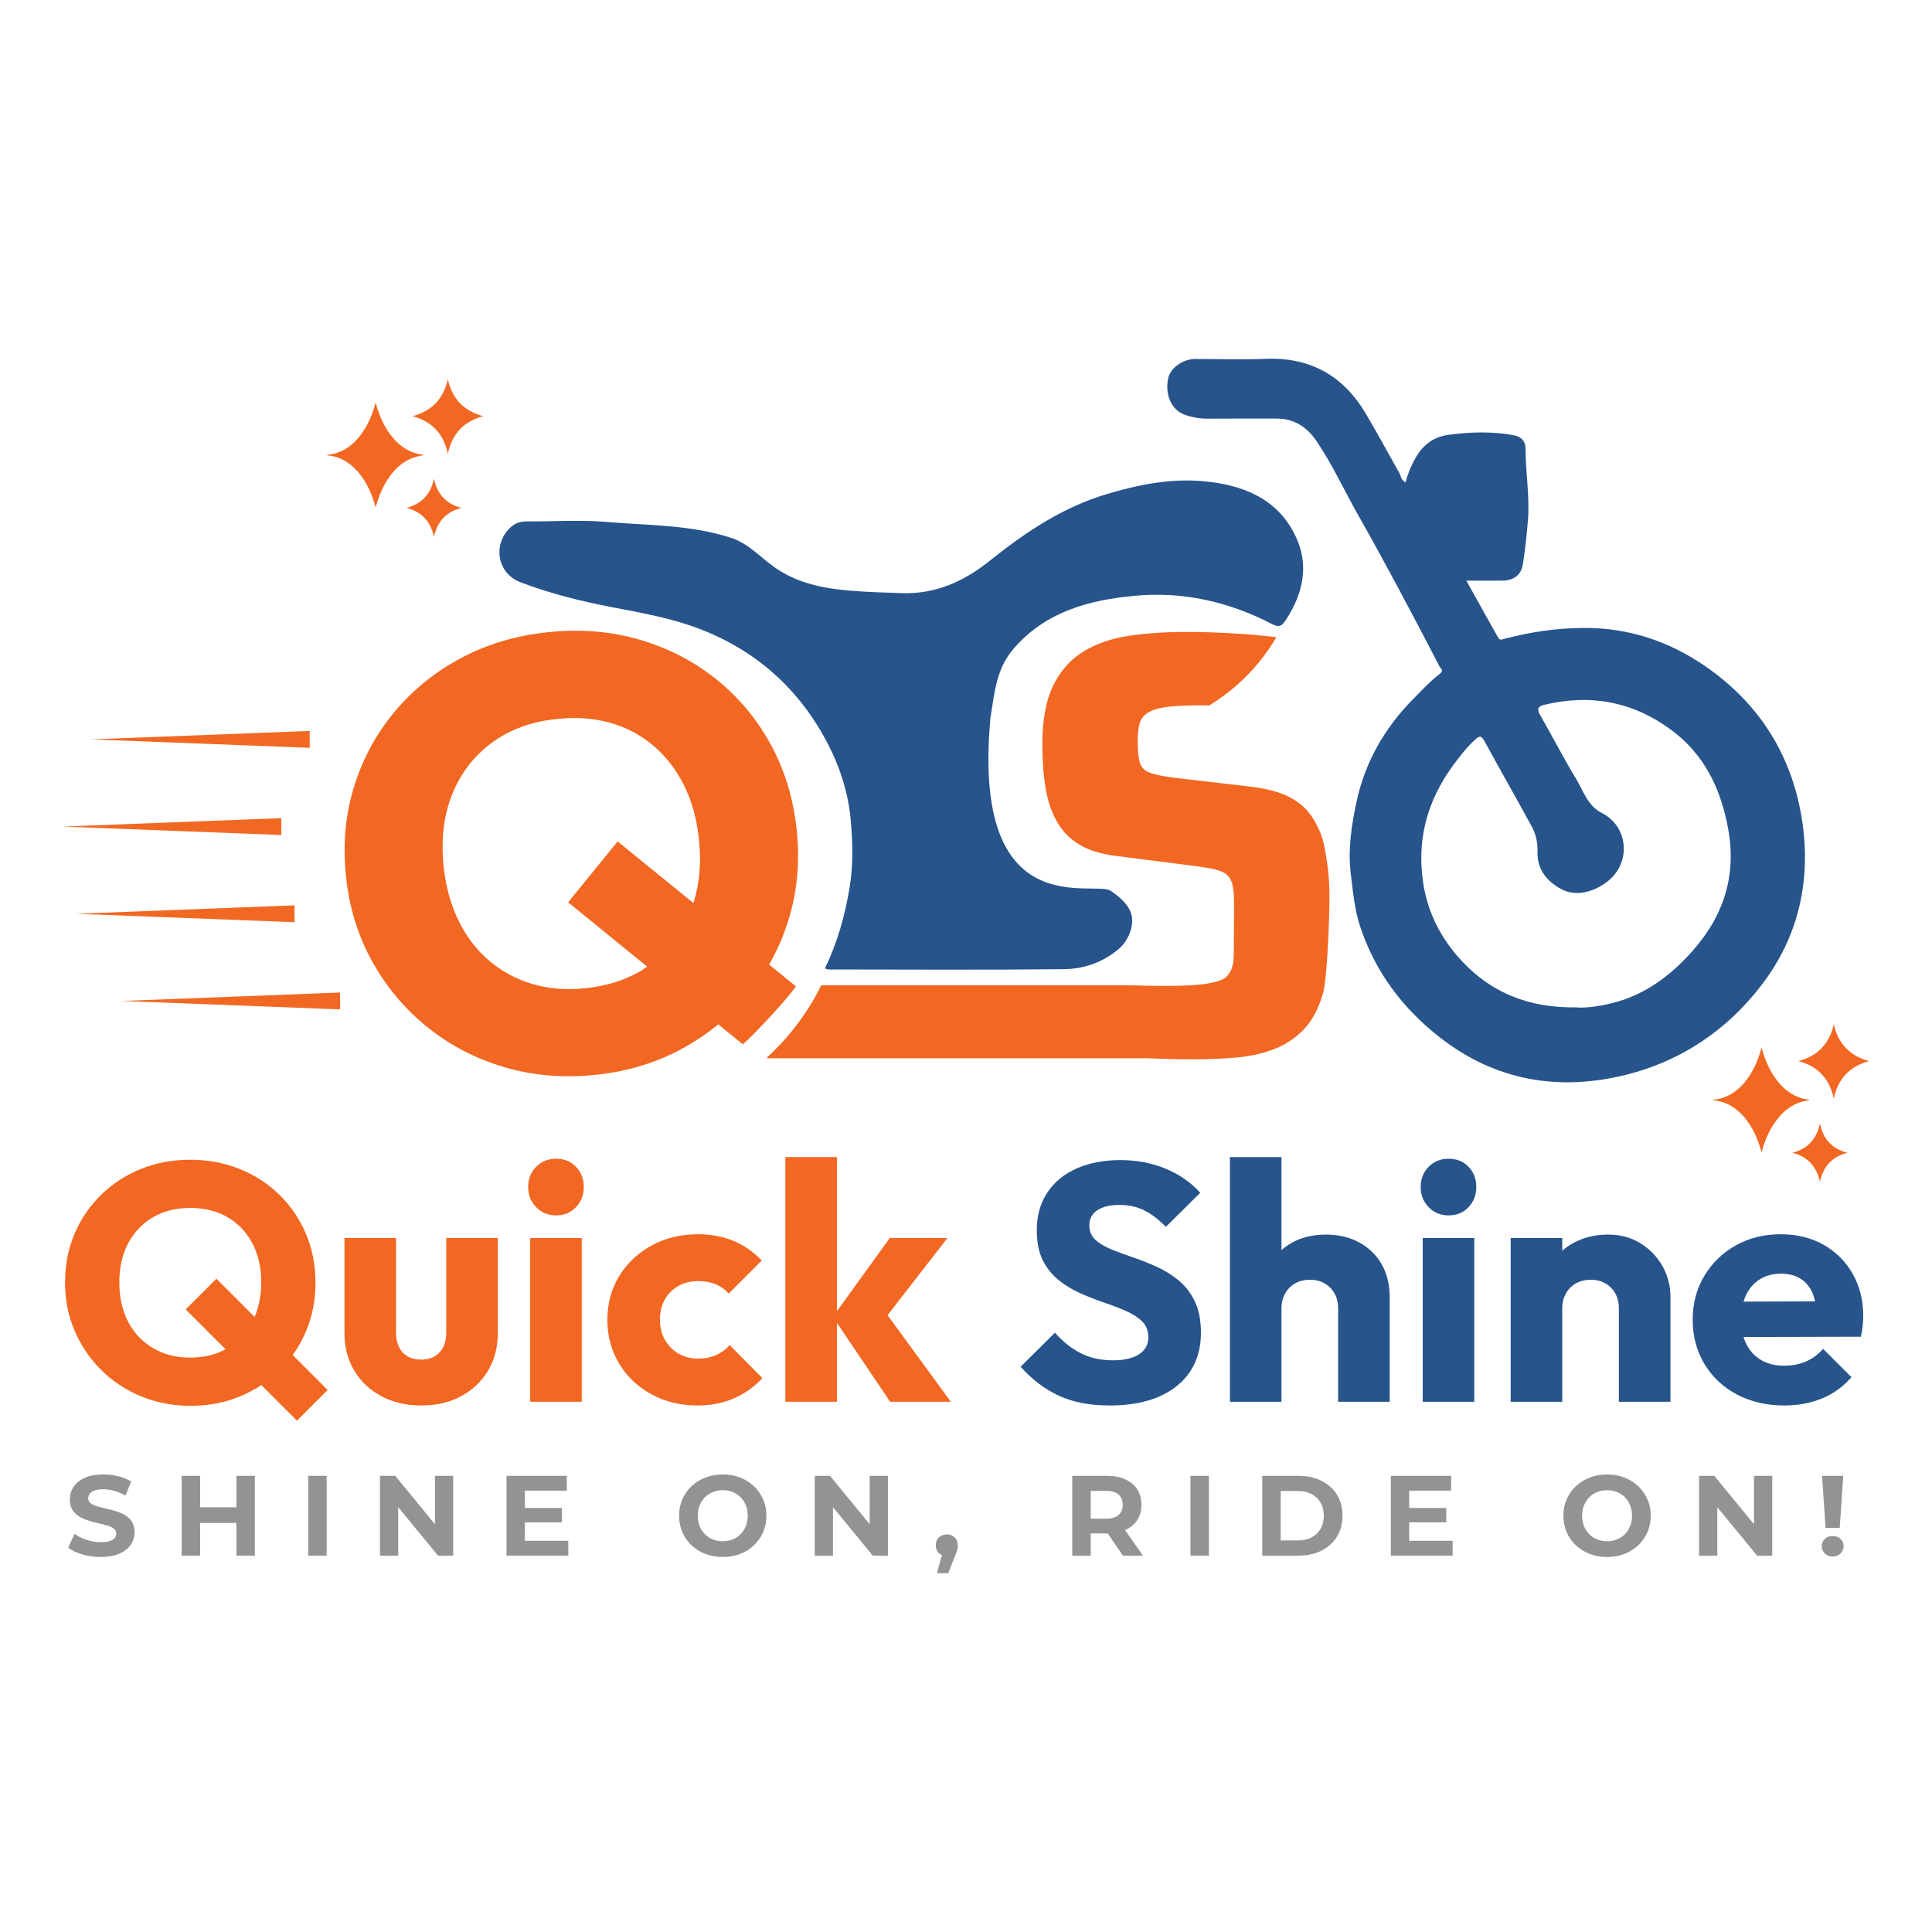
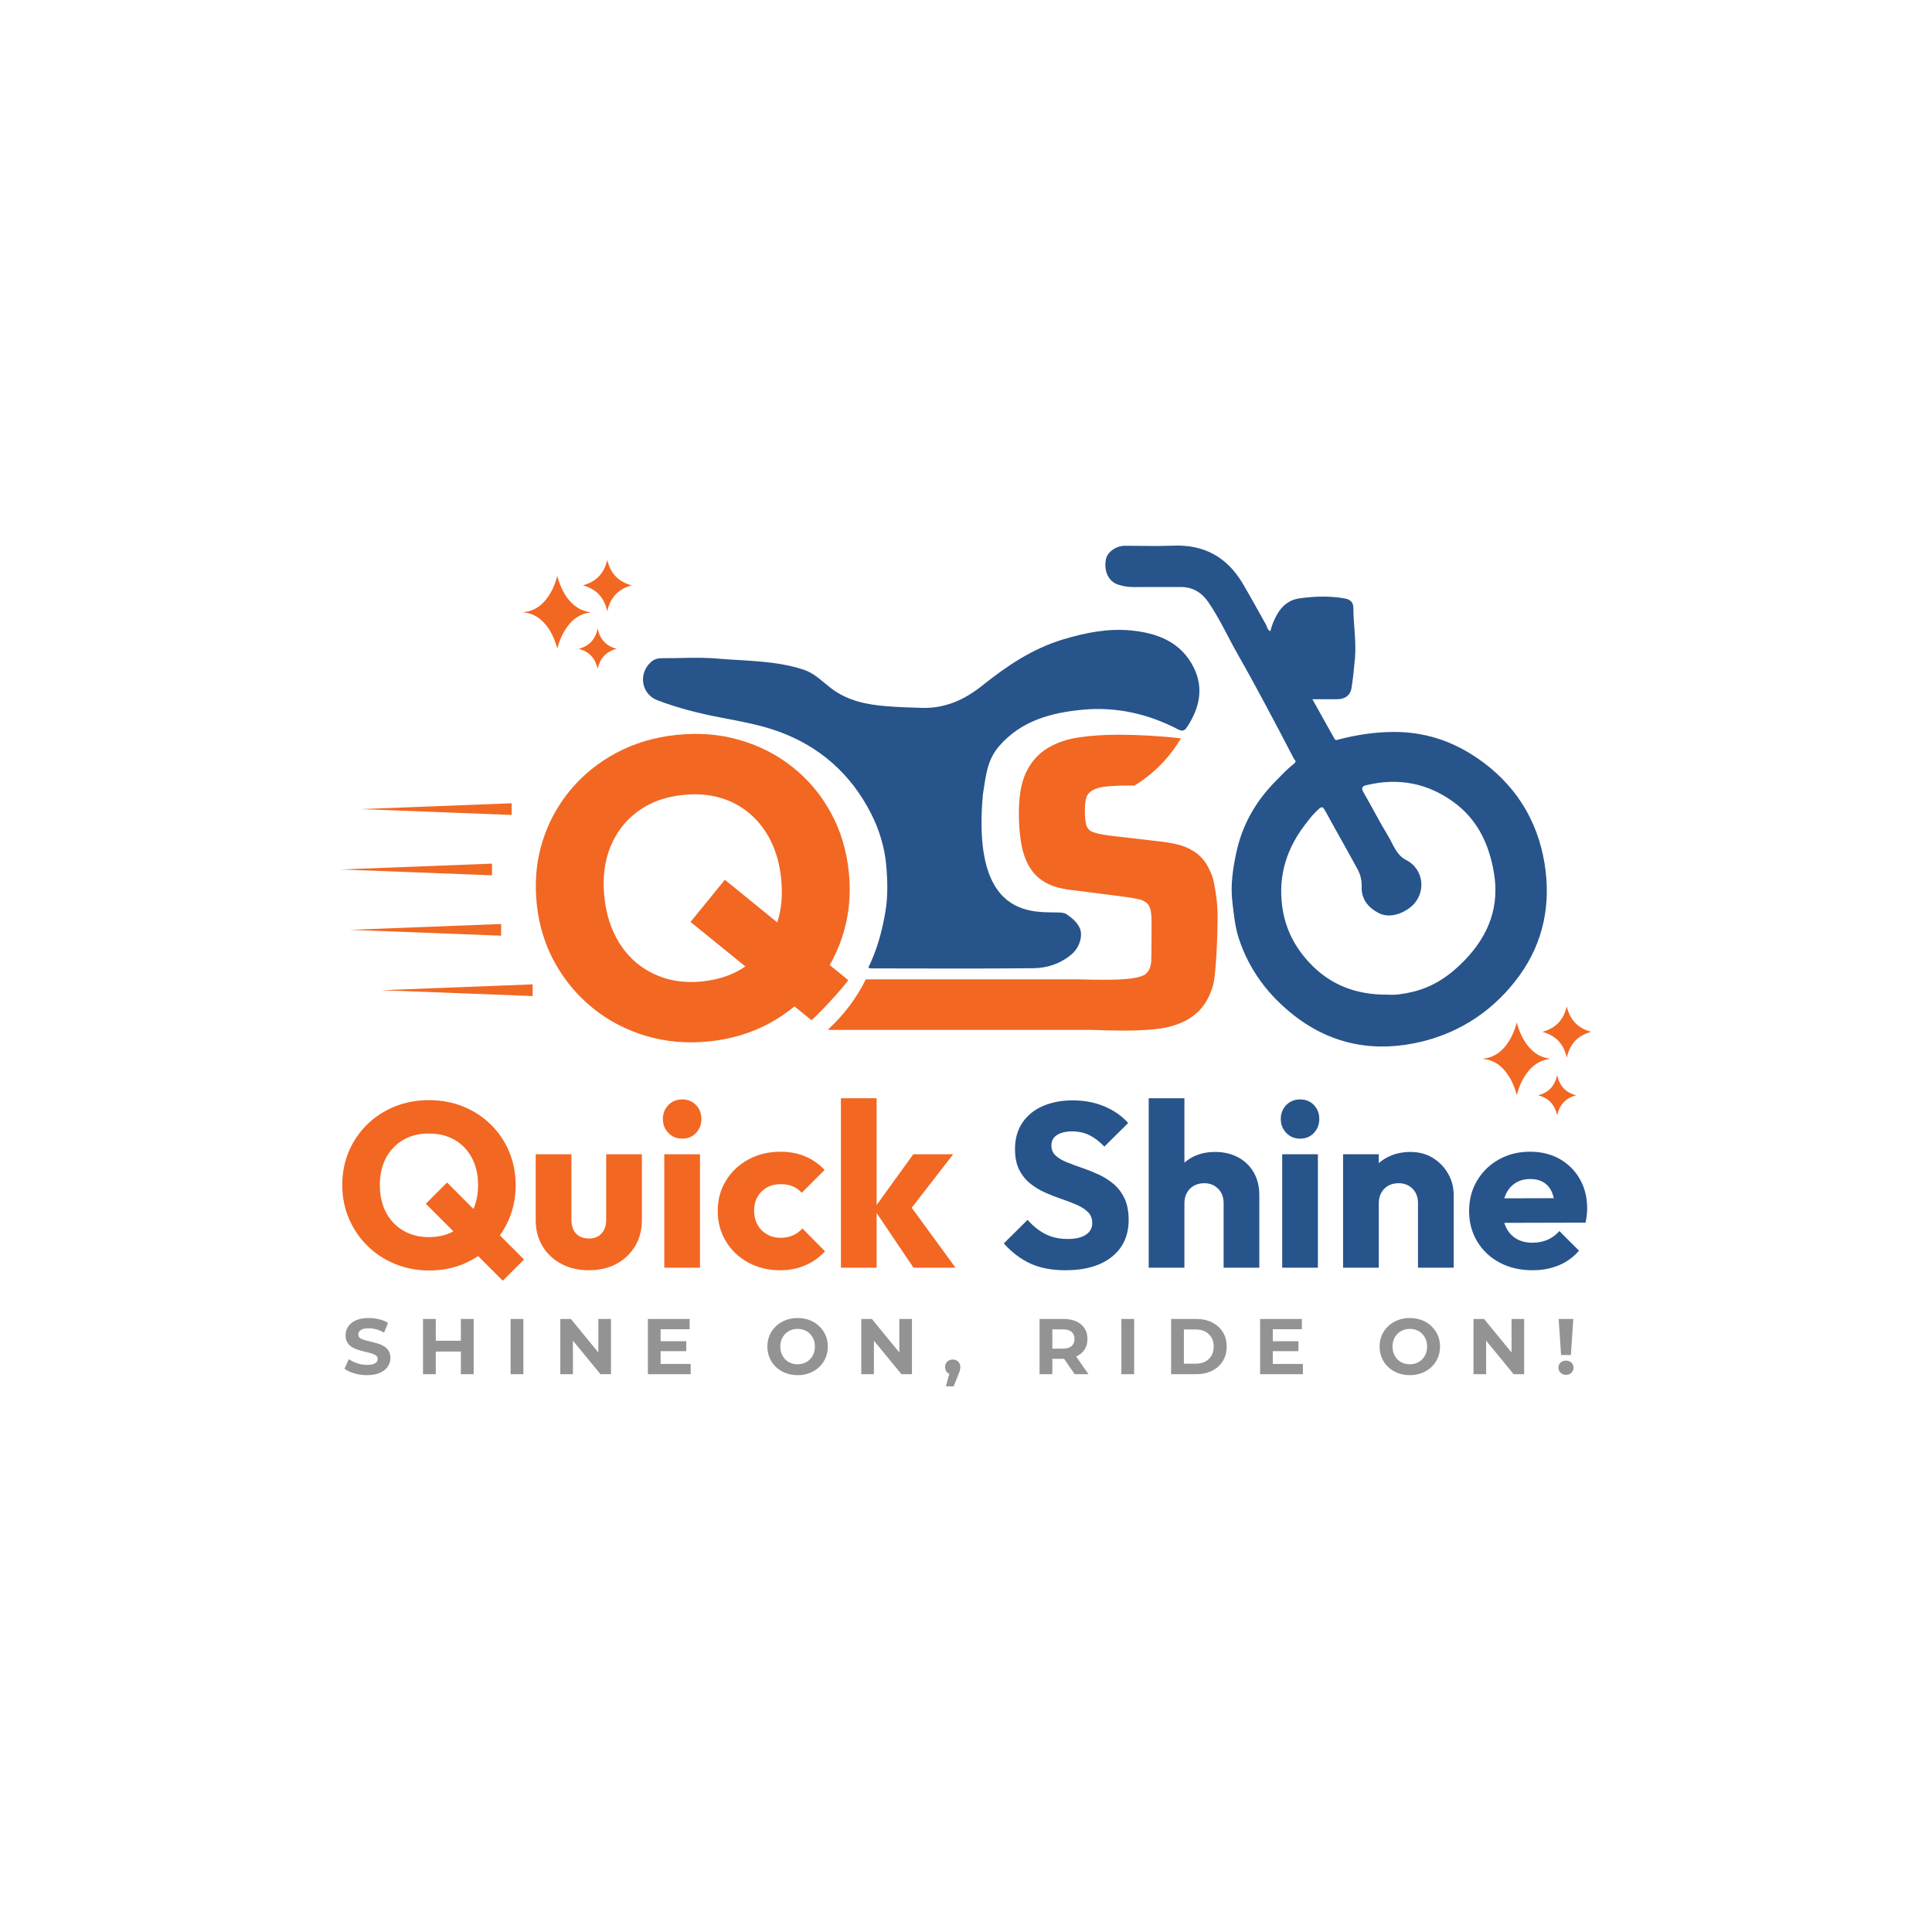
- <svg xmlns="http://www.w3.org/2000/svg" viewBox="-29.2 -167.1 900 900">
-   <rect x="-29.2" y="-167.1" width="900" height="900" fill="#ffffff" />
+ <svg xmlns="http://www.w3.org/2000/svg" viewBox="-229.2 -367.1 1300 1300">
+   <rect x="-229.2" y="-367.1" width="1300" height="1300" fill="#ffffff" />
  <g>
    <g id="XMLID_2_">
      <path id="XMLID_19_" fill="#27548B" d="M625.579,57.623c0.987-3.975,2.515-7.665,4.508-11.2c3.442-6.104,8.249-9.98,15.401-10.951    c10.173-1.381,20.307-1.691,30.435,0.169c3.413,0.627,5.527,2.65,5.535,6.315c0.023,11.207,2.01,22.359,1.084,33.581    c-0.55,6.661-1.267,13.32-2.265,19.927c-0.811,5.37-4.371,7.913-9.758,7.92c-5.364,0.007-10.729,0.002-16.662,0.002    c5.06,9.065,9.94,17.866,14.896,26.624c0.784,1.385,1.823,0.735,3.197,0.377c11.94-3.106,23.987-4.898,36.46-4.975    c20.921-0.129,39.6,6.07,56.589,17.722c24.871,17.058,40.096,40.814,45.026,70.344c4.559,27.304-0.521,53.471-16.963,76.047    c-16.307,22.391-38.672,37.707-65.511,44.229c-30.651,7.448-59.831,2.642-85.505-17.196c-17.756-13.72-30.741-30.974-37.72-52.326    c-2.499-7.646-3.234-15.796-4.238-23.882c-1.449-11.661,0.241-22.742,2.613-33.841c3.957-18.516,13.023-34.402,26.31-47.861    c4.014-4.066,7.922-8.321,12.414-11.795c2.273-1.758,0.489-2.489,0.03-3.372c-6.333-12.194-12.695-24.374-19.2-36.477    c-6.082-11.316-12.197-22.617-18.561-33.775c-6.718-11.78-12.281-24.231-20.008-35.41c-4.284-6.197-10.335-9.94-18.224-9.931    c-10.73,0.011-21.46-0.048-32.19,0.031c-3.657,0.027-7.229-0.635-10.568-1.813c-6.195-2.185-9.265-9.31-7.76-16.865    c0.972-4.882,6.811-9.098,12.651-9.103c10.915-0.01,21.844,0.358,32.742-0.08c20.815-0.837,36.236,7.834,46.708,25.561    c5.355,9.064,10.382,18.322,15.552,27.495C623.453,54.634,623.48,56.688,625.579,57.623z M704.761,302.166    c4.743,0.433,10.877-0.474,16.867-1.935c13.88-3.385,25.046-11.084,34.911-21.385c16.182-16.899,23.54-36.265,19.334-59.66    c-3.355-18.66-11-34.798-26.61-46.312c-17.871-13.181-37.711-16.835-59.216-11.605c-2.209,0.537-3.598,1.585-1.967,4.414    c5.7,9.89,10.887,20.084,16.812,29.832c3.463,5.697,5.42,12.698,12.056,16.066c12.502,6.346,13.745,23.127,2.895,31.781    c-6.159,4.912-14.689,7.441-21.523,3.837c-6.851-3.613-11.586-9.24-11.29-17.708c0.141-4.05-0.752-7.962-2.614-11.414    c-6.771-12.549-13.89-24.91-20.718-37.429c-3.195-5.858-3.012-5.93-7.973-1.024c-2.075,2.052-3.804,4.363-5.612,6.644    c-13.206,16.662-19.432,35.112-16.526,56.636c2.009,14.878,8.447,27.339,18.444,37.955    C665.816,295.501,683.124,302.425,704.761,302.166z" />
      <path id="XMLID_18_" fill="#27548B" d="M355.059,284.054c5.884-12.107,9.363-24.724,11.534-37.811    c1.706-10.283,1.435-20.628,0.565-30.775c-1.05-12.249-4.661-24.197-10.299-35.255c-13.437-26.353-34.221-44.839-61.878-54.989    c-12.543-4.603-25.868-6.936-39.044-9.464c-14.56-2.793-28.954-6.372-42.804-11.681c-10.917-4.184-12.979-18.053-4.236-25.758    c2.175-1.916,4.603-2.561,7.472-2.539c12.212,0.094,24.498-0.808,36.621,0.233c19.563,1.681,39.44,1.243,58.468,7.47    c7.815,2.558,13.154,8.567,19.458,13.173c10.934,7.989,23.345,10.369,36.378,11.428c7.866,0.639,15.723,0.872,23.602,1.128    c15.803,0.513,28.986-5.486,40.996-15.109c16.398-13.139,33.689-24.745,54.099-30.916c14.848-4.489,29.987-7.538,45.487-6.107    c18.021,1.664,34.218,7.825,42.722,25.309c6.631,13.632,3.709,26.889-4.415,39.337c-1.959,3.002-3.221,3.542-6.597,1.794    c-19.992-10.352-41.432-15.186-63.793-13.082c-21.218,1.997-41.471,7.328-56.373,24.6c-8.082,9.367-8.848,19.895-10.82,32.18    c-8.997,97.36,48.254,75.407,55.966,80.65c3.651,2.482,7.142,5.29,9.045,9.232c2.604,5.394-0.154,13.506-5.271,17.862    c-7.424,6.321-16.369,9.326-25.708,9.425c-36.449,0.385-72.904,0.153-109.357,0.132    C356.391,284.518,355.905,284.277,355.059,284.054z" />
      <g id="XMLID_11_">
        <path id="XMLID_12_" fill="#F26722" d="M329.077,282.236l-35.255-28.658l-35.292-28.698l-23.08,28.354l36.88,29.981     l33.062,26.867l11.418,9.281c4.488-3.578,21.135-21.53,24.762-26.971L329.077,282.236z M258.53,224.879l-23.08,28.354     l36.88,29.981c0.518-0.351,1.018-0.722,1.518-1.093c8.315-6.18,14.481-14.285,18.48-24.317c0.555-1.381,1.053-2.783,1.494-4.226     L258.53,224.879z M341.945,219.683c-1.516-14.685-5.55-28.02-12.124-40.007c-6.573-11.987-15.08-22.156-25.558-30.508     c-10.479-8.333-22.341-14.44-35.588-18.301c-13.265-3.881-27.426-5.031-42.501-3.471c-14.88,1.528-28.408,5.536-40.587,12.045     c-12.178,6.489-22.558,14.89-31.098,25.187c-8.561,10.315-14.835,21.957-18.822,34.927c-3.988,12.989-5.223,26.816-3.708,41.52     c1.502,14.509,5.58,27.748,12.232,39.719c6.671,11.971,15.235,22.181,25.729,30.612c10.475,8.45,22.412,14.637,35.752,18.598     c13.36,3.943,27.48,5.15,42.359,3.622c14.88-1.528,28.372-5.596,40.456-12.166c6.072-3.303,11.714-7.109,16.906-11.377     c5.112-4.194,9.792-8.851,14.022-13.952c3.64-4.383,6.86-8.995,9.662-13.894c3.816-6.594,6.852-13.664,9.146-21.189     C342.213,247.98,343.448,234.192,341.945,219.683z M258.53,224.879l-23.08,28.354l36.88,29.981     c-8.02,5.549-17.692,8.878-29.038,10.066c-8.846,0.908-17.051,0.224-24.615-2.031c-7.564-2.275-14.282-5.902-20.133-10.917     c-5.832-5.015-10.569-11.235-14.193-18.68c-3.624-7.426-5.929-15.855-6.894-25.267c-1.297-12.634,0.059-23.869,4.089-33.705     c4.03-9.836,10.191-17.805,18.523-23.907c8.312-6.083,18.424-9.747,30.277-10.975c9.061-0.939,17.345-0.311,24.894,1.866     c7.568,2.159,14.268,5.765,20.119,10.761c5.851,5.015,10.571,11.196,14.198,18.544c3.609,7.328,5.895,15.717,6.861,25.129     c1.113,10.721,0.254,20.554-2.595,29.478L258.53,224.879z" />
      </g>
      <g id="XMLID_9_">
        <path fill="#F26722" d="M590.097,251.033c0,10.055-1.025,37.96-3.057,44.834c-2.032,6.91-4.93,12.353-8.677,16.347     c-3.746,3.994-8.253,7.069-13.519,9.19c-5.284,2.138-11.098,3.481-17.495,4.082c-6.38,0.601-13.148,0.884-20.288,0.884     c-6.715,0-13.996-0.177-21.79-0.477H328.478c-0.283,0-0.424-0.353-0.212-0.548c10.268-9.419,18.768-20.694,25.024-33.294     c0.053-0.124,0.159-0.177,0.283-0.177h143.516c0.548,0.018,1.113,0.035,1.643,0.053c2.35,0.071,4.524,0.106,6.539,0.159     c3.022,0.071,5.673,0.088,8.005,0.088c8.165,0,14.367-0.283,18.626-0.884c4.241-0.583,7.387-1.484,9.437-2.668     c0.018-0.018,0.035-0.035,0.035-0.035c1.361-1.184,2.315-2.439,2.916-3.817c0.583-1.343,0.972-2.969,1.149-4.842     c0.177-1.873,0.247-23.433,0.247-25.819c0-3.57-0.212-6.415-0.636-8.553c-0.424-2.121-1.255-3.764-2.545-4.983     c-1.29-1.184-3.181-2.068-5.743-2.669c-2.562-0.583-5.867-1.149-9.949-1.661l-35.981-4.595     c-6.98-0.848-12.689-2.598-17.107-5.231s-7.917-6.15-10.462-10.586c-2.545-4.418-4.347-9.667-5.355-15.693     c-1.025-6.044-1.537-12.812-1.537-20.305c0-3.64,0.177-7.051,0.513-10.214c0.725-6.927,2.244-12.742,4.577-17.46     c3.411-6.892,8.129-12.176,14.173-15.834c6.044-3.658,13.113-6.079,21.189-7.263s16.895-1.785,26.42-1.785     c6.804,0,13.855,0.212,21.171,0.636c7.334,0.424,14.208,1.007,20.676,1.785c0.106,0.018,0.212,0.018,0.3,0.035     c-7.617,12.989-18.379,23.928-31.227,31.757c-1.025-0.018-2.032-0.018-3.022-0.018c-6.627,0-11.911,0.212-15.817,0.636     c-3.906,0.424-6.981,1.219-9.19,2.439c-2.386,1.361-3.87,3.146-4.453,5.337c-0.3,1.096-0.53,2.35-0.672,3.729     c-0.159,1.414-0.23,2.969-0.23,4.683c0,4.259,0.336,7.546,1.007,9.843c0.689,2.297,2.227,3.87,4.612,4.736     c2.368,0.848,6.026,1.608,10.957,2.28l34.973,4.082c4.754,0.512,9.154,1.361,13.13,2.545c4.011,1.202,7.67,3.075,10.992,5.62     c3.305,2.562,6.079,6.203,8.288,10.974c1.184,2.209,2.138,4.895,2.81,8.041c0.689,3.163,1.272,6.768,1.785,10.851     C589.849,241.348,590.097,245.943,590.097,251.033z" />
      </g>
      <g id="XMLID_10_">
        <path id="XMLID_29_" fill="#F26722" d="M168.081,44.946c-1.013,0.205-2.034,0.36-3.027,0.62     c-5.117,1.339-9.03,4.417-12.179,8.555c-3.353,4.406-5.521,9.38-6.931,14.706c-0.026,0.097-0.059,0.192-0.151,0.487     c-0.308-1.033-0.546-1.889-0.817-2.735c-1.696-5.275-4.09-10.177-7.835-14.325c-3.705-4.104-8.201-6.738-13.809-7.229     c-0.066-0.006-0.172-0.012-0.138-0.217c1.373-0.142,2.754-0.386,4.101-0.798c4.768-1.461,8.428-4.441,11.399-8.345     c3.354-4.407,5.516-9.384,6.931-14.709c0.025-0.096,0.06-0.189,0.156-0.486c0.489,1.686,0.915,3.189,1.458,4.653     c1.888,5.101,4.446,9.79,8.369,13.638c3.39,3.325,7.405,5.397,12.149,5.978C167.874,44.753,168.034,44.709,168.081,44.946z" />
        <path id="XMLID_28_" fill="#F26722" d="M179.418,44.238c-1.979-9.294-7.406-15.029-16.448-17.461     c8.981-2.388,14.427-8.109,16.452-17.187c2.018,9.061,7.473,14.799,16.49,17.187C186.863,29.162,181.41,34.945,179.418,44.238z" />
        <path id="XMLID_26_" fill="#F26722" d="M172.957,55.882c1.51,7.07,5.529,11.753,12.844,13.599     c-7.248,1.81-11.257,6.445-12.842,13.451c-1.578-6.958-5.554-11.623-12.829-13.448C167.459,67.616,171.46,62.916,172.957,55.882z     " />
      </g>
      <g id="XMLID_4_">
        <path id="XMLID_7_" fill="#F26722" d="M813.704,345.373c-1.013,0.205-2.034,0.36-3.027,0.62     c-5.117,1.339-9.03,4.417-12.179,8.555c-3.353,4.406-5.521,9.38-6.931,14.706c-0.026,0.097-0.059,0.192-0.151,0.487     c-0.308-1.033-0.546-1.889-0.817-2.735c-1.696-5.275-4.09-10.177-7.835-14.325c-3.705-4.104-8.201-6.738-13.809-7.229     c-0.066-0.006-0.172-0.012-0.138-0.217c1.373-0.142,2.754-0.386,4.101-0.798c4.768-1.461,8.428-4.441,11.399-8.345     c3.354-4.407,5.516-9.384,6.931-14.709c0.025-0.096,0.06-0.189,0.156-0.486c0.489,1.686,0.916,3.189,1.458,4.653     c1.888,5.101,4.446,9.79,8.368,13.638c3.39,3.325,7.405,5.397,12.149,5.978C813.497,345.179,813.657,345.136,813.704,345.373z" />
        <path id="XMLID_6_" fill="#F26722" d="M825.041,344.665c-1.979-9.294-7.406-15.029-16.448-17.461     c8.981-2.388,14.427-8.109,16.452-17.187c2.018,9.061,7.473,14.799,16.49,17.187     C832.486,329.589,827.033,335.372,825.041,344.665z" />
        <path id="XMLID_5_" fill="#F26722" d="M818.58,356.309c1.51,7.07,5.529,11.753,12.844,13.599     c-7.248,1.81-11.257,6.445-12.842,13.451c-1.578-6.958-5.554-11.623-12.829-13.448     C813.082,368.043,817.083,363.343,818.58,356.309z" />
      </g>
      <g>
        <path fill="#F26722" d="M59.673,487.783c-8.271,0-15.965-1.467-23.081-4.396c-7.121-2.93-13.322-7.012-18.607-12.247     c-5.287-5.233-9.421-11.329-12.405-18.293c-2.983-6.96-4.475-14.47-4.475-22.532c0-8.164,1.465-15.702,4.397-22.61     c2.929-6.908,7.038-12.954,12.325-18.135c5.284-5.182,11.462-9.21,18.528-12.091c7.066-2.878,14.733-4.317,23.004-4.317     c8.373,0,16.093,1.439,23.159,4.317c7.066,2.881,13.241,6.909,18.529,12.091c5.284,5.181,9.394,11.254,12.325,18.214     c2.93,6.962,4.396,14.523,4.396,22.689c0,8.062-1.466,15.572-4.396,22.532c-2.932,6.962-7.041,13.032-12.325,18.214     c-5.287,5.182-11.438,9.239-18.45,12.169C75.583,486.315,67.94,487.783,59.673,487.783z M59.359,465.329     c6.697,0,12.507-1.464,17.428-4.396c4.92-2.93,8.766-7.039,11.541-12.326c2.772-5.284,4.161-11.383,4.161-18.293     c0-5.233-0.785-9.97-2.355-14.209c-1.571-4.24-3.823-7.902-6.752-10.991c-2.932-3.086-6.414-5.442-10.442-7.066     c-4.03-1.622-8.557-2.433-13.581-2.433c-6.595,0-12.353,1.439-17.273,4.317c-4.921,2.881-8.768,6.909-11.541,12.09     c-2.774,5.182-4.161,11.281-4.161,18.293c0,5.236,0.786,9.998,2.356,14.289c1.57,4.293,3.82,7.983,6.752,11.069     c2.93,3.089,6.411,5.472,10.441,7.145C49.962,464.493,54.437,465.329,59.359,465.329z M109.132,494.692l-51.815-51.816     l14.288-14.288l51.816,51.815L109.132,494.692z" />
        <path fill="#F26722" d="M167.069,487.626c-7.015,0-13.216-1.44-18.607-4.318c-5.393-2.878-9.605-6.855-12.64-11.933     c-3.037-5.076-4.554-10.913-4.554-17.507v-44.279h24.023v43.965c0,2.618,0.445,4.868,1.335,6.752     c0.888,1.884,2.223,3.351,4.004,4.396c1.778,1.048,3.926,1.57,6.438,1.57c3.557,0,6.383-1.124,8.478-3.375     c2.093-2.25,3.14-5.363,3.14-9.343v-43.965h24.024v44.121c0,6.701-1.519,12.588-4.554,17.664     c-3.037,5.079-7.223,9.056-12.562,11.933C180.259,486.186,174.08,487.626,167.069,487.626z" />
        <path fill="#F26722" d="M229.874,399.068c-3.768,0-6.884-1.281-9.343-3.847c-2.461-2.564-3.69-5.677-3.69-9.343     c0-3.768,1.229-6.908,3.69-9.421c2.458-2.512,5.574-3.768,9.343-3.768c3.768,0,6.855,1.256,9.264,3.768     c2.406,2.513,3.612,5.653,3.612,9.421c0,3.665-1.205,6.779-3.612,9.343C236.729,397.787,233.642,399.068,229.874,399.068z      M217.784,485.899v-76.31h24.023v76.31H217.784z" />
        <path fill="#F26722" d="M295.661,487.626c-7.85,0-14.97-1.728-21.354-5.182c-6.386-3.454-11.411-8.216-15.074-14.289     c-3.665-6.069-5.496-12.875-5.496-20.412c0-7.64,1.857-14.47,5.574-20.491c3.714-6.018,8.766-10.755,15.152-14.21     c6.383-3.454,13.554-5.182,21.51-5.182c5.967,0,11.436,1.021,16.408,3.062c4.97,2.042,9.394,5.103,13.268,9.185l-15.388,15.388     c-1.781-1.987-3.847-3.454-6.203-4.396c-2.355-0.942-5.051-1.414-8.087-1.414c-3.454,0-6.516,0.761-9.185,2.277     c-2.67,1.519-4.764,3.612-6.28,6.281c-1.519,2.669-2.277,5.785-2.277,9.343c0,3.56,0.758,6.7,2.277,9.42     c1.516,2.723,3.636,4.868,6.359,6.438c2.72,1.57,5.756,2.356,9.106,2.356c3.141,0,5.94-0.55,8.401-1.649     c2.458-1.1,4.579-2.643,6.359-4.632l15.231,15.388c-3.979,4.188-8.479,7.356-13.504,9.5S301.837,487.626,295.661,487.626z" />
        <path fill="#F26722" d="M336.642,485.899V371.905h24.023v113.994H336.642z M385.473,485.899L358.78,446.33l26.537-36.742h26.85     l-32.031,41.295l0.785-9.892l32.817,44.907H385.473z" />
        <path fill="#27548B" d="M487.687,487.626c-9.107,0-16.934-1.492-23.474-4.475c-6.543-2.984-12.537-7.51-17.979-13.582     l16.016-15.859c3.558,4.083,7.51,7.25,11.855,9.5c4.342,2.252,9.395,3.375,15.152,3.375c5.233,0,9.289-0.942,12.169-2.826     c2.878-1.884,4.318-4.5,4.318-7.85c0-3.035-0.943-5.496-2.827-7.38c-1.884-1.885-4.371-3.506-7.458-4.868     c-3.089-1.36-6.492-2.67-10.207-3.926c-3.716-1.256-7.407-2.694-11.069-4.318c-3.665-1.621-7.041-3.663-10.127-6.123     c-3.089-2.458-5.574-5.548-7.459-9.264c-1.884-3.715-2.826-8.401-2.826-14.054c0-6.803,1.649-12.664,4.945-17.586     c3.298-4.919,7.875-8.66,13.739-11.227c5.862-2.564,12.613-3.847,20.255-3.847c7.746,0,14.838,1.362,21.276,4.082     c6.438,2.723,11.749,6.438,15.937,11.149l-16.016,15.858c-3.351-3.454-6.727-6.018-10.127-7.694     c-3.403-1.673-7.25-2.512-11.541-2.512c-4.293,0-7.694,0.812-10.207,2.433c-2.512,1.625-3.768,3.953-3.768,6.988     c0,2.826,0.942,5.103,2.826,6.83c1.885,1.728,4.37,3.219,7.459,4.475c3.086,1.257,6.49,2.513,10.206,3.769     c3.714,1.256,7.405,2.723,11.07,4.396c3.663,1.676,7.039,3.795,10.127,6.359c3.086,2.566,5.574,5.81,7.458,9.735     c1.884,3.925,2.826,8.768,2.826,14.523c0,10.575-3.768,18.87-11.305,24.888C511.397,484.618,500.979,487.626,487.687,487.626z" />
        <path fill="#27548B" d="M543.742,485.899V371.905h24.023v113.994H543.742z M594.144,485.899v-43.493     c0-3.978-1.231-7.196-3.689-9.657c-2.461-2.458-5.574-3.69-9.343-3.69c-2.618,0-4.921,0.55-6.908,1.649     c-1.99,1.1-3.561,2.67-4.711,4.71c-1.153,2.042-1.727,4.372-1.727,6.988l-9.264-4.554c0-5.966,1.256-11.2,3.768-15.702     c2.512-4.5,6.018-7.981,10.52-10.442c4.5-2.457,9.681-3.689,15.544-3.689c5.967,0,11.2,1.232,15.702,3.689     c4.5,2.461,7.981,5.864,10.442,10.207c2.458,4.344,3.689,9.396,3.689,15.151v48.833H594.144z" />
        <path fill="#27548B" d="M645.644,399.068c-3.768,0-6.884-1.281-9.343-3.847c-2.461-2.564-3.69-5.677-3.69-9.343     c0-3.768,1.229-6.908,3.69-9.421c2.458-2.512,5.574-3.768,9.343-3.768c3.768,0,6.855,1.256,9.264,3.768     c2.406,2.513,3.612,5.653,3.612,9.421c0,3.665-1.205,6.779-3.612,9.343C652.498,397.787,649.412,399.068,645.644,399.068z      M633.554,485.899v-76.31h24.023v76.31H633.554z" />
        <path fill="#27548B" d="M674.533,485.899v-76.31h24.023v76.31H674.533z M724.935,485.899v-43.493     c0-3.978-1.231-7.196-3.689-9.657c-2.461-2.458-5.574-3.69-9.343-3.69c-2.618,0-4.921,0.55-6.908,1.649     c-1.99,1.1-3.561,2.67-4.711,4.71c-1.153,2.042-1.727,4.372-1.727,6.988l-9.264-4.554c0-5.966,1.307-11.2,3.925-15.702     c2.616-4.5,6.254-7.981,10.913-10.442c4.656-2.457,9.917-3.689,15.78-3.689c5.652,0,10.651,1.335,14.995,4.003     c4.342,2.67,7.773,6.203,10.285,10.599c2.512,4.397,3.768,9.213,3.768,14.446v48.833H724.935z" />
        <path fill="#27548B" d="M802.028,487.626c-8.27,0-15.623-1.703-22.061-5.103c-6.438-3.4-11.49-8.138-15.152-14.21     c-3.665-6.07-5.496-12.927-5.496-20.569c0-7.64,1.806-14.47,5.417-20.491c3.612-6.018,8.503-10.755,14.682-14.21     c6.175-3.454,13.135-5.182,20.882-5.182c7.537,0,14.183,1.625,19.941,4.868c5.756,3.246,10.285,7.748,13.582,13.504     c3.297,5.758,4.945,12.353,4.945,19.784c0,1.362-0.078,2.802-0.235,4.318c-0.157,1.518-0.447,3.273-0.863,5.26l-65.79,0.157     v-16.487l55.584-0.157l-10.363,6.908c-0.106-4.396-0.786-8.032-2.042-10.913c-1.256-2.877-3.115-5.076-5.573-6.594     c-2.461-1.516-5.472-2.277-9.029-2.277c-3.768,0-7.042,0.863-9.814,2.591c-2.774,1.728-4.921,4.161-6.437,7.301     c-1.519,3.14-2.277,6.963-2.277,11.463c0,4.502,0.81,8.349,2.433,11.541c1.622,3.194,3.926,5.652,6.909,7.379     c2.983,1.728,6.516,2.591,10.598,2.591c3.769,0,7.169-0.652,10.207-1.962c3.035-1.308,5.704-3.271,8.008-5.888l13.189,13.19     c-3.768,4.396-8.322,7.694-13.66,9.892C814.276,486.527,808.412,487.626,802.028,487.626z" />
      </g>
      <polygon fill="#F16823" points="101.851,214.018 0,217.952 101.851,221.885   " />
      <polygon fill="#F16823" points="115.076,173.4 13.225,177.334 115.076,181.267   " />
      <polygon fill="#F16823" points="108.008,254.636 6.156,258.57 108.008,262.503   " />
      <polygon fill="#F16823" points="129.214,295.254 27.363,299.188 129.214,303.121   " />
    </g>
    <g id="XMLID_1_">
      <path fill="#939393" d="M17.725,558.208c-2.974,0-5.824-0.399-8.549-1.196c-2.726-0.796-4.921-1.831-6.585-3.106l2.921-6.479    c1.592,1.134,3.477,2.063,5.655,2.789c2.177,0.726,4.381,1.088,6.611,1.088c1.699,0,3.071-0.167,4.115-0.504    c1.044-0.336,1.814-0.805,2.31-1.408c0.496-0.601,0.743-1.292,0.743-2.07c0-0.991-0.39-1.779-1.169-2.363    c-0.779-0.584-1.805-1.062-3.08-1.434c-1.274-0.372-2.681-0.725-4.221-1.062c-1.539-0.336-3.08-0.751-4.62-1.247    c-1.539-0.495-2.946-1.133-4.221-1.912c-1.274-0.778-2.309-1.805-3.106-3.08c-0.797-1.274-1.196-2.902-1.196-4.885    c0-2.124,0.575-4.062,1.727-5.815c1.149-1.753,2.885-3.151,5.204-4.195c2.318-1.043,5.23-1.566,8.735-1.566    c2.336,0,4.637,0.275,6.903,0.823c2.265,0.549,4.266,1.372,6.001,2.47l-2.655,6.531c-1.735-0.991-3.47-1.726-5.204-2.204    c-1.735-0.477-3.434-0.716-5.098-0.716s-3.026,0.195-4.088,0.584c-1.062,0.39-1.824,0.894-2.284,1.513    c-0.461,0.619-0.69,1.337-0.69,2.15c0,0.956,0.389,1.727,1.169,2.31c0.778,0.584,1.805,1.053,3.08,1.407    c1.274,0.354,2.681,0.709,4.221,1.062c1.539,0.354,3.08,0.761,4.62,1.221c1.539,0.46,2.946,1.08,4.221,1.858    c1.274,0.78,2.309,1.805,3.106,3.08c0.797,1.274,1.196,2.886,1.196,4.832c0,2.09-0.585,4.002-1.753,5.735    c-1.169,1.735-2.913,3.133-5.231,4.195C24.194,557.677,21.264,558.208,17.725,558.208z" />
      <path fill="#939393" d="M64.028,557.571h-8.602v-37.17h8.602V557.571z M81.55,542.331H63.39v-7.275h18.16V542.331z     M80.913,520.401h8.602v37.17h-8.602V520.401z" />
      <path fill="#939393" d="M114.367,557.571v-37.17h8.602v37.17H114.367z" />
      <path fill="#939393" d="M147.818,557.571v-37.17h7.115l21.93,26.762h-3.451v-26.762h8.497v37.17h-7.063l-21.983-26.762h3.451    v26.762H147.818z" />
      <path fill="#939393" d="M215.308,550.668h20.231v6.903h-28.78v-37.17h28.089v6.903h-19.541V550.668z M214.672,535.374h17.894    v6.691h-17.894V535.374z" />
      <path fill="#939393" d="M307.541,558.208c-2.938,0-5.655-0.478-8.151-1.434c-2.496-0.956-4.655-2.301-6.478-4.036    c-1.824-1.734-3.239-3.77-4.248-6.106c-1.008-2.336-1.512-4.885-1.512-7.647c0-2.761,0.504-5.309,1.512-7.646    c1.009-2.336,2.434-4.372,4.275-6.107c1.84-1.734,4-3.08,6.478-4.036c2.478-0.956,5.168-1.434,8.071-1.434    c2.938,0,5.637,0.478,8.098,1.434c2.459,0.956,4.601,2.302,6.424,4.036c1.824,1.734,3.248,3.761,4.275,6.08    c1.026,2.319,1.539,4.877,1.539,7.673c0,2.762-0.514,5.32-1.539,7.674c-1.027,2.355-2.452,4.389-4.275,6.106    s-3.965,3.053-6.424,4.009C313.125,557.73,310.443,558.208,307.541,558.208z M307.488,550.88c1.663,0,3.194-0.283,4.593-0.85    c1.398-0.566,2.628-1.381,3.69-2.443s1.885-2.318,2.469-3.77c0.585-1.451,0.877-3.061,0.877-4.832c0-1.77-0.292-3.38-0.877-4.832    c-0.584-1.451-1.398-2.708-2.442-3.77c-1.045-1.061-2.275-1.875-3.69-2.442c-1.416-0.566-2.957-0.85-4.62-0.85    c-1.664,0-3.195,0.284-4.593,0.85c-1.399,0.567-2.628,1.381-3.69,2.442c-1.062,1.062-1.885,2.319-2.47,3.77    c-0.584,1.452-0.876,3.062-0.876,4.832c0,1.735,0.292,3.337,0.876,4.806c0.585,1.469,1.398,2.734,2.443,3.796    c1.044,1.062,2.274,1.877,3.69,2.443C304.284,550.597,305.824,550.88,307.488,550.88z" />
      <path fill="#939393" d="M350.34,557.571v-37.17h7.115l21.93,26.762h-3.451v-26.762h8.497v37.17h-7.063l-21.983-26.762h3.451    v26.762H350.34z" />
      <path fill="#939393" d="M407.262,565.748l3.505-12.744l1.168,4.778c-1.522,0-2.77-0.442-3.743-1.327    c-0.974-0.884-1.461-2.106-1.461-3.664c0-1.557,0.496-2.795,1.487-3.716c0.99-0.921,2.212-1.381,3.664-1.381    c1.487,0,2.708,0.47,3.663,1.407c0.956,0.938,1.434,2.169,1.434,3.69c0,0.461-0.036,0.912-0.106,1.354    c-0.071,0.444-0.205,0.975-0.398,1.593c-0.195,0.62-0.504,1.408-0.93,2.363l-3.026,7.647H407.262z" />
      <path fill="#939393" d="M470.292,557.571v-37.17h16.089c3.327,0,6.195,0.54,8.602,1.619c2.407,1.08,4.266,2.628,5.575,4.647    c1.31,2.018,1.965,4.425,1.965,7.221c0,2.761-0.655,5.142-1.965,7.142c-1.31,2-3.168,3.531-5.575,4.593s-5.275,1.593-8.602,1.593    h-11.31l3.824-3.77v14.125H470.292z M478.894,544.402l-3.824-4.036h10.833c2.654,0,4.636-0.575,5.947-1.726    c1.309-1.15,1.965-2.735,1.965-4.752c0-2.053-0.656-3.645-1.965-4.779c-1.311-1.132-3.293-1.699-5.947-1.699H475.07l3.824-4.089    V544.402z M493.92,557.571l-9.293-13.487h9.187l9.398,13.487H493.92z" />
      <path fill="#939393" d="M525.355,557.571v-37.17h8.602v37.17H525.355z" />
      <path fill="#939393" d="M558.808,557.571v-37.17h16.886c4.035,0,7.593,0.77,10.673,2.31c3.08,1.54,5.487,3.69,7.221,6.452    c1.734,2.761,2.602,6.035,2.602,9.823c0,3.753-0.868,7.019-2.602,9.798c-1.734,2.779-4.142,4.938-7.221,6.478    c-3.08,1.539-6.638,2.31-10.673,2.31H558.808z M567.41,550.509h7.858c2.478,0,4.629-0.47,6.452-1.408    c1.823-0.937,3.239-2.274,4.247-4.009c1.009-1.733,1.513-3.77,1.513-6.107c0-2.371-0.504-4.415-1.513-6.132    c-1.008-1.717-2.425-3.044-4.247-3.982c-1.824-0.938-3.975-1.408-6.452-1.408h-7.858V550.509z" />
      <path fill="#939393" d="M627.252,550.668h20.231v6.903h-28.78v-37.17h28.089v6.903h-19.541V550.668z M626.616,535.374h17.894    v6.691h-17.894V535.374z" />
      <path fill="#939393" d="M719.486,558.208c-2.938,0-5.655-0.478-8.151-1.434c-2.496-0.956-4.655-2.301-6.478-4.036    c-1.824-1.734-3.239-3.77-4.248-6.106c-1.008-2.336-1.512-4.885-1.512-7.647c0-2.761,0.504-5.309,1.512-7.646    c1.009-2.336,2.434-4.372,4.275-6.107c1.84-1.734,4-3.08,6.478-4.036c2.478-0.956,5.168-1.434,8.071-1.434    c2.938,0,5.637,0.478,8.098,1.434c2.459,0.956,4.601,2.302,6.424,4.036c1.824,1.734,3.248,3.761,4.275,6.08    c1.026,2.319,1.539,4.877,1.539,7.673c0,2.762-0.514,5.32-1.539,7.674c-1.027,2.355-2.452,4.389-4.275,6.106    c-1.824,1.717-3.965,3.053-6.424,4.009C725.07,557.73,722.388,558.208,719.486,558.208z M719.433,550.88    c1.663,0,3.194-0.283,4.593-0.85c1.398-0.566,2.628-1.381,3.69-2.443s1.885-2.318,2.469-3.77c0.585-1.451,0.877-3.061,0.877-4.832    c0-1.77-0.292-3.38-0.877-4.832c-0.584-1.451-1.398-2.708-2.442-3.77c-1.045-1.061-2.275-1.875-3.69-2.442    c-1.416-0.566-2.957-0.85-4.62-0.85c-1.664,0-3.195,0.284-4.593,0.85c-1.399,0.567-2.628,1.381-3.69,2.442    c-1.062,1.062-1.885,2.319-2.47,3.77c-0.584,1.452-0.876,3.062-0.876,4.832c0,1.735,0.292,3.337,0.876,4.806    c0.585,1.469,1.398,2.734,2.443,3.796c1.044,1.062,2.274,1.877,3.69,2.443C716.229,550.597,717.769,550.88,719.433,550.88z" />
      <path fill="#939393" d="M762.284,557.571v-37.17h7.115l21.93,26.762h-3.451v-26.762h8.497v37.17h-7.063l-21.983-26.762h3.451    v26.762H762.284z" />
      <path fill="#939393" d="M824.517,557.995c-1.487,0-2.708-0.477-3.664-1.434c-0.956-0.956-1.433-2.088-1.433-3.398    c0-1.344,0.477-2.469,1.433-3.372c0.956-0.903,2.178-1.354,3.664-1.354c1.521,0,2.752,0.451,3.69,1.354    c0.937,0.903,1.407,2.027,1.407,3.372c0,1.311-0.47,2.443-1.407,3.398C827.27,557.518,826.039,557.995,824.517,557.995z     M821.226,544.667l-1.647-24.266h9.877l-1.646,24.266H821.226z" />
    </g>
  </g>
</svg>
